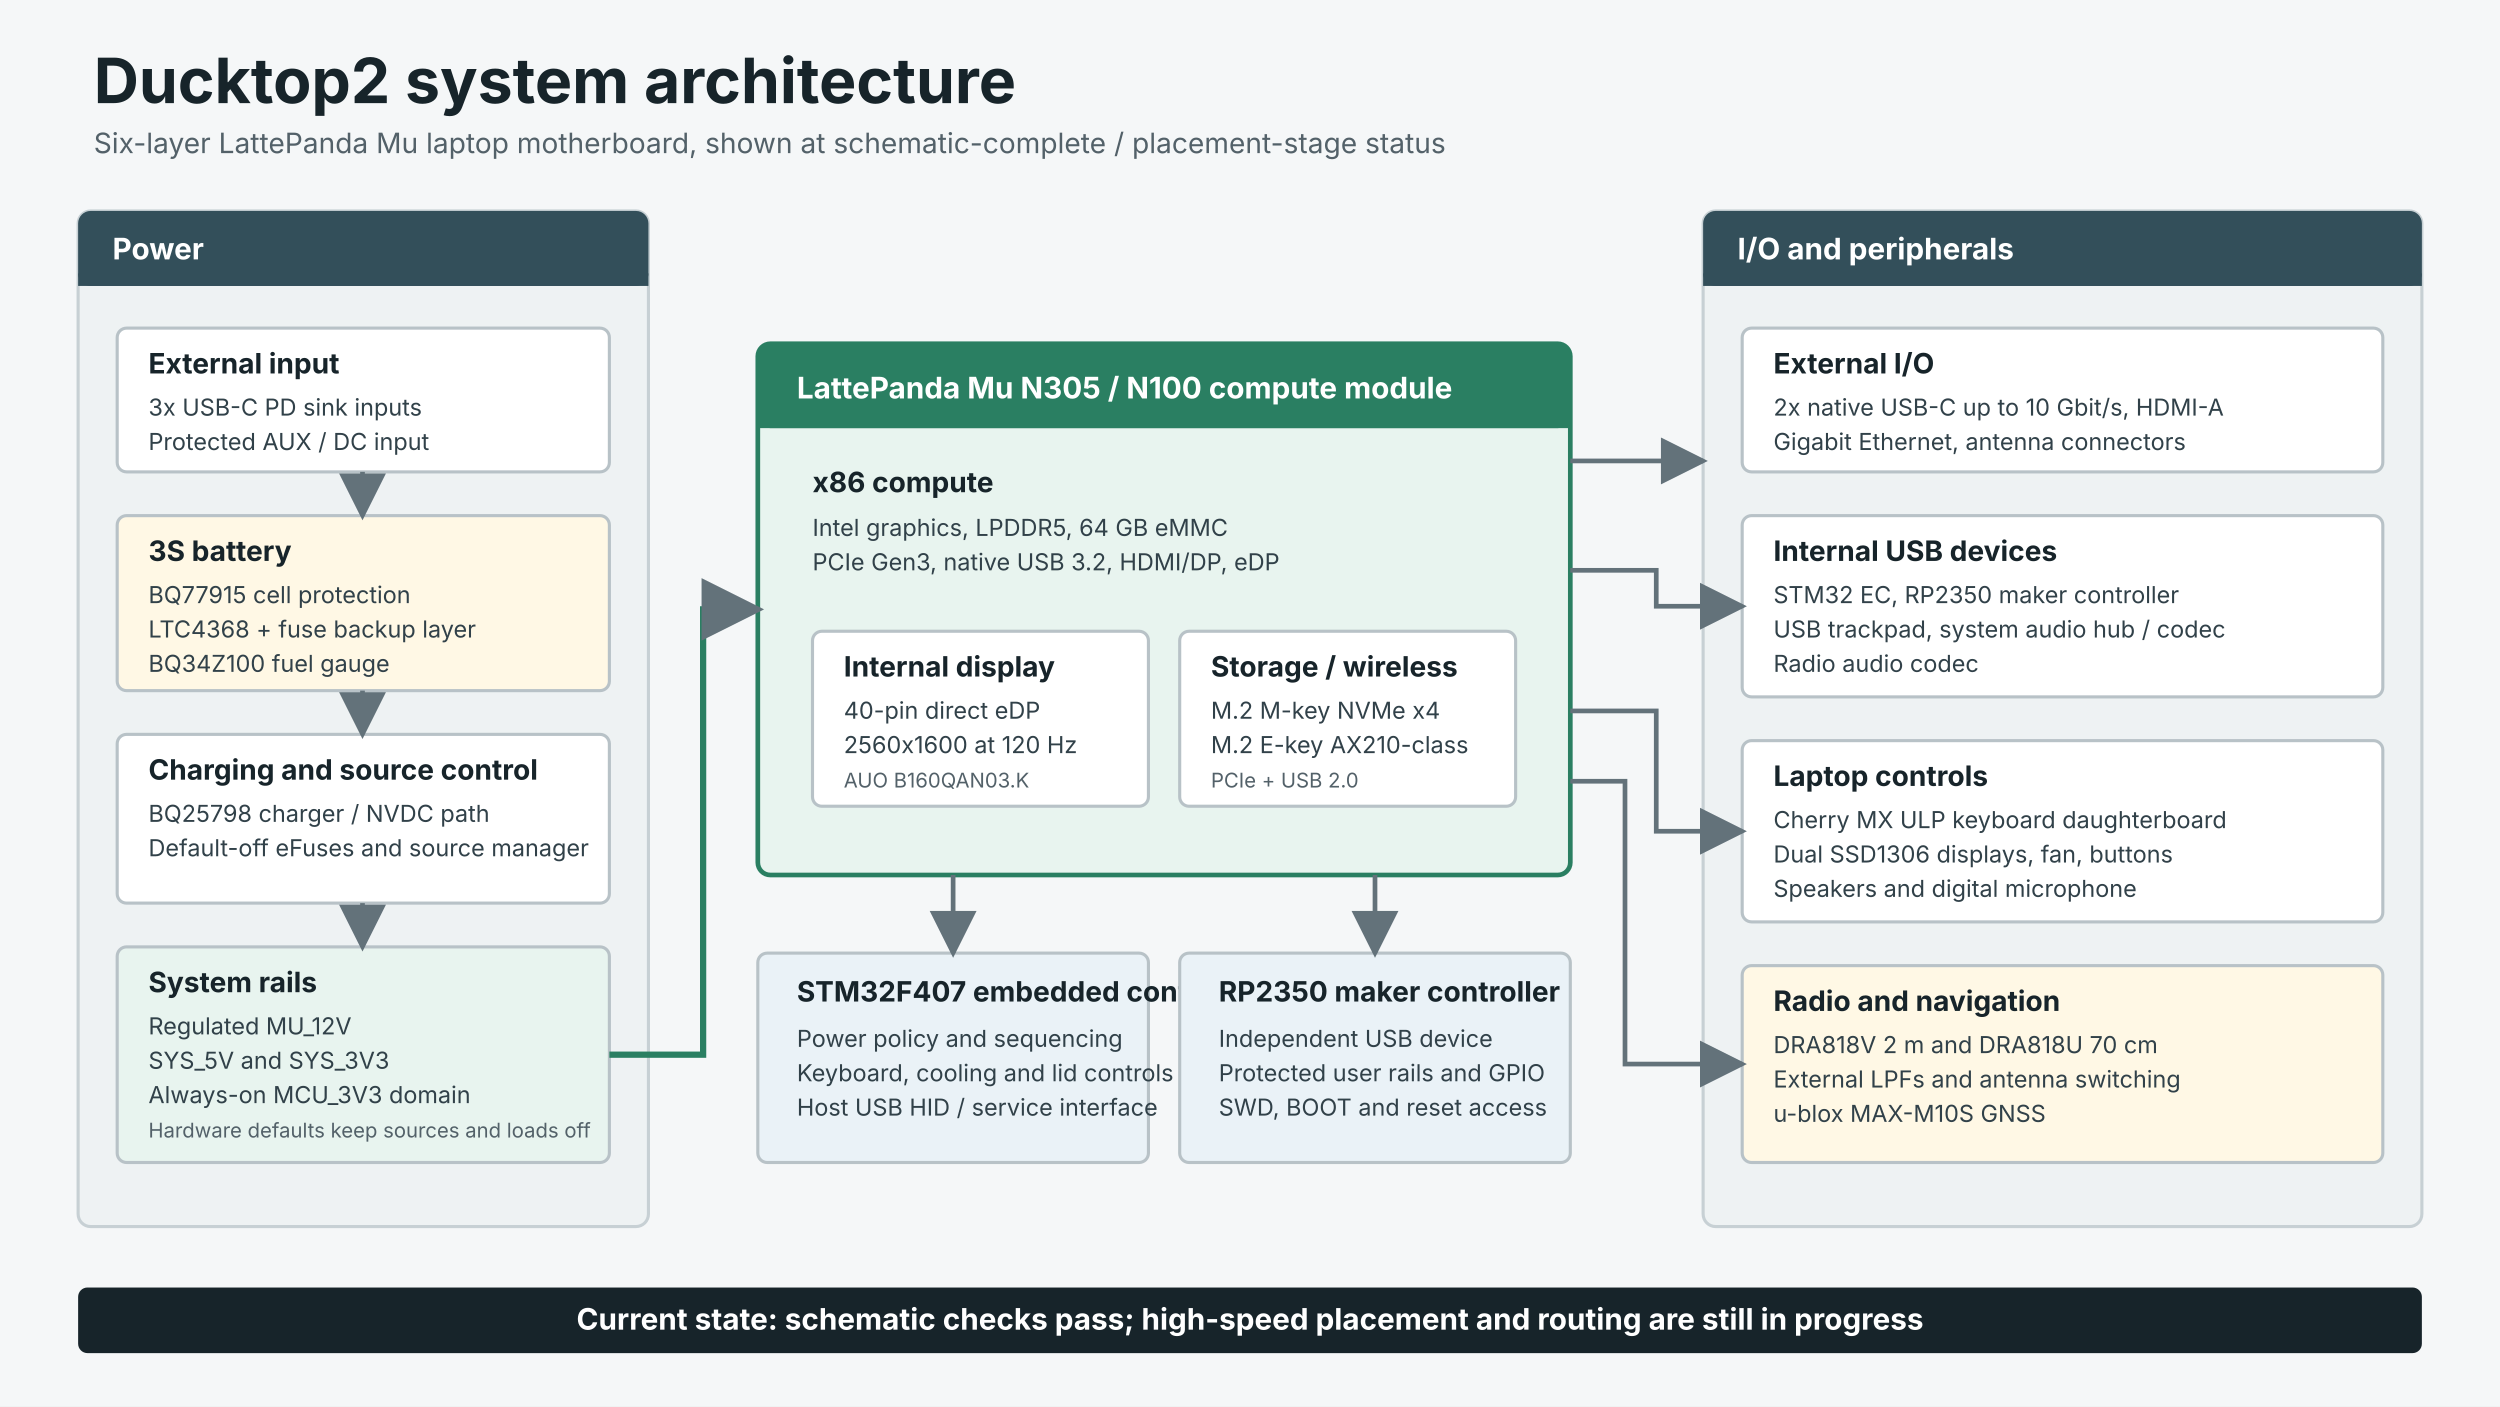
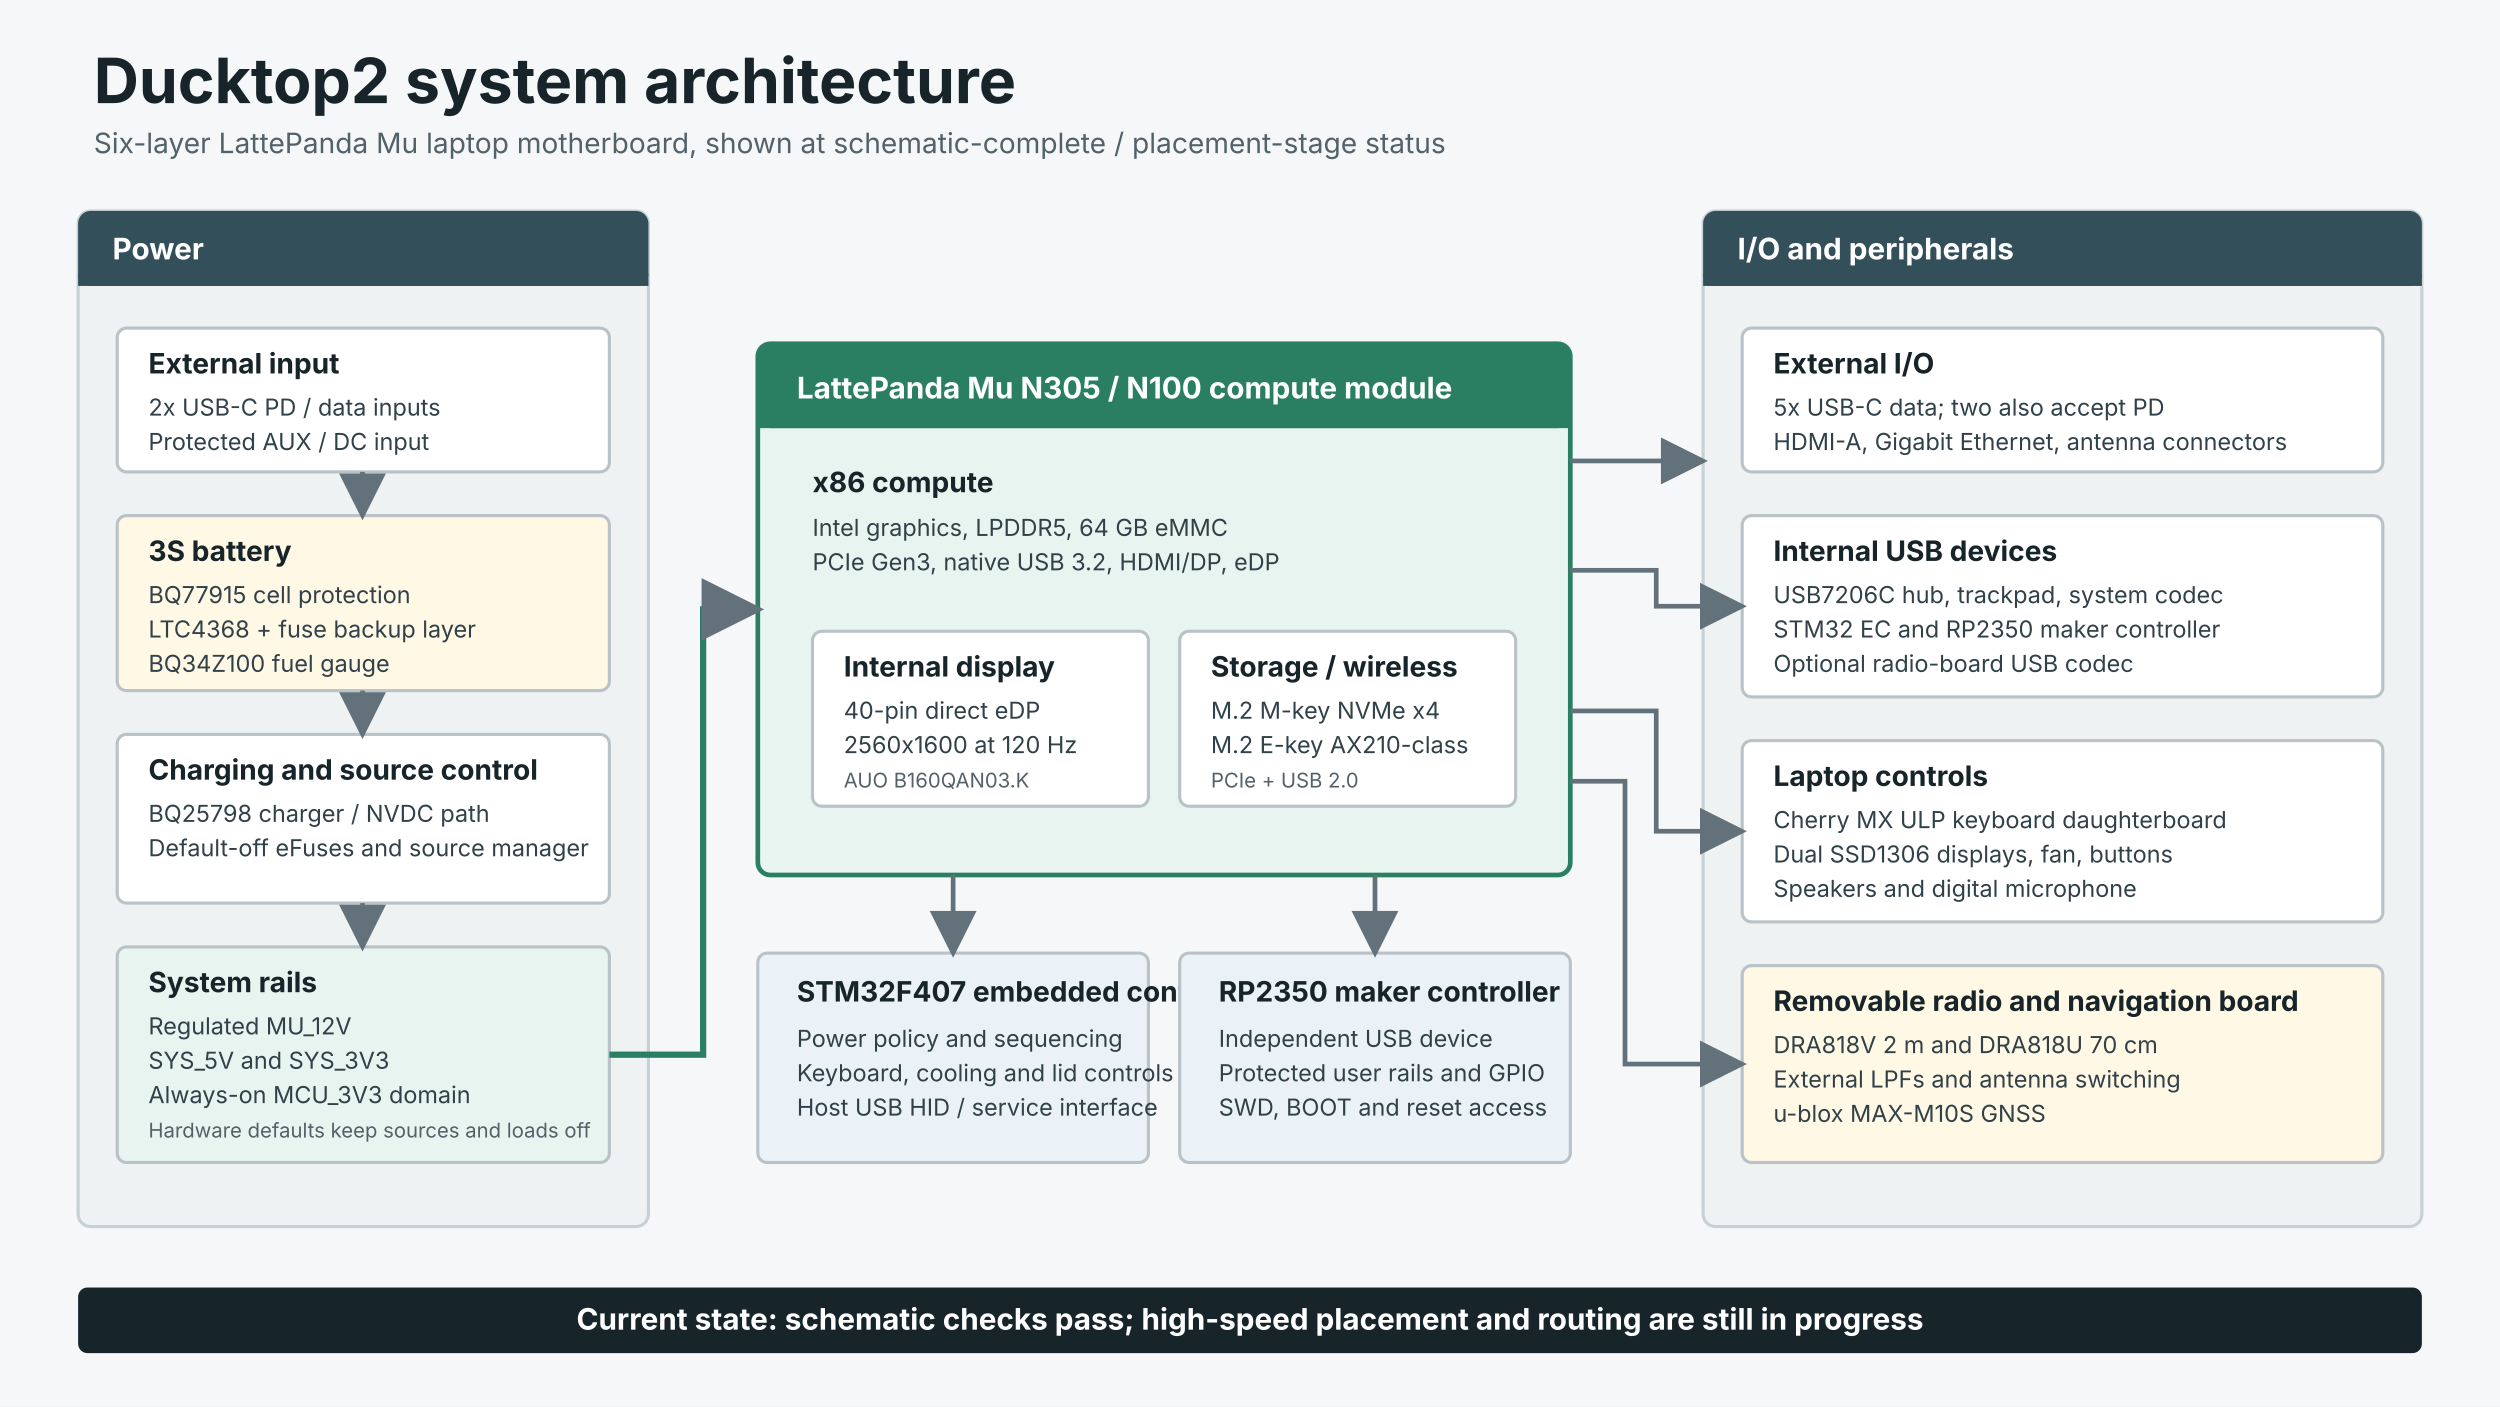
<svg xmlns="http://www.w3.org/2000/svg" width="1600" height="900" viewBox="0 0 1600 900" role="img" aria-labelledby="title desc">
  <defs>
    <marker id="arrow" markerWidth="10" markerHeight="10" refX="9" refY="5" orient="auto" markerUnits="strokeWidth">
      <path d="M0,0 L10,5 L0,10 z" fill="#63727a" />
    </marker>
    <style>
      .title { font: 700 40px -apple-system, BlinkMacSystemFont, "Segoe UI", sans-serif; fill: #17242a; }
      .subtitle { font: 400 18px -apple-system, BlinkMacSystemFont, "Segoe UI", sans-serif; fill: #536169; }
      .group-title { font: 700 19px -apple-system, BlinkMacSystemFont, "Segoe UI", sans-serif; fill: #ffffff; }
      .block-title { font: 700 18px -apple-system, BlinkMacSystemFont, "Segoe UI", sans-serif; fill: #17242a; }
      .body { font: 400 15px -apple-system, BlinkMacSystemFont, "Segoe UI", sans-serif; fill: #314149; }
      .small { font: 400 13px -apple-system, BlinkMacSystemFont, "Segoe UI", sans-serif; fill: #536169; }
      .line { fill: none; stroke: #63727a; stroke-width: 3; marker-end: url(#arrow); }
      .bus { fill: none; stroke: #2a7f62; stroke-width: 4; marker-end: url(#arrow); }
      .box { stroke: #b8c2c7; stroke-width: 2; rx: 6; }
    </style>
  </defs>
  <rect width="1600" height="900" fill="#f5f7f8" />
  <text x="60" y="66" class="title">Ducktop2 system architecture</text>
  <text x="60" y="98" class="subtitle">Six-layer LattePanda Mu laptop motherboard, shown at schematic-complete / placement-stage status</text>
  <rect x="50" y="135" width="365" height="650" rx="8" fill="#eef2f3" stroke="#c7d0d4" stroke-width="2" />
  <rect x="50" y="135" width="365" height="48" rx="8" fill="#334f5a" />
  <rect x="50" y="175" width="365" height="8" fill="#334f5a" />
  <text x="72" y="166" class="group-title">Power</text>
  <rect x="75" y="210" width="315" height="92" class="box" fill="#ffffff" />
  <text x="95" y="239" class="block-title">External input</text>
-   <text x="95" y="266" class="body">3x USB-C PD sink inputs</text>
+   <text x="95" y="266" class="body">2x USB-C PD / data inputs</text>
  <text x="95" y="288" class="body">Protected AUX / DC input</text>
  <rect x="75" y="330" width="315" height="112" class="box" fill="#fff8e5" />
  <text x="95" y="359" class="block-title">3S battery</text>
  <text x="95" y="386" class="body">BQ77915 cell protection</text>
  <text x="95" y="408" class="body">LTC4368 + fuse backup layer</text>
  <text x="95" y="430" class="body">BQ34Z100 fuel gauge</text>
  <rect x="75" y="470" width="315" height="108" class="box" fill="#ffffff" />
  <text x="95" y="499" class="block-title">Charging and source control</text>
  <text x="95" y="526" class="body">BQ25798 charger / NVDC path</text>
  <text x="95" y="548" class="body">Default-off eFuses and source manager</text>
  <rect x="75" y="606" width="315" height="138" class="box" fill="#e8f4ef" />
  <text x="95" y="635" class="block-title">System rails</text>
  <text x="95" y="662" class="body">Regulated MU_12V</text>
  <text x="95" y="684" class="body">SYS_5V and SYS_3V3</text>
  <text x="95" y="706" class="body">Always-on MCU_3V3 domain</text>
  <text x="95" y="728" class="small">Hardware defaults keep sources and loads off</text>
  <path d="M232 302 V330" class="line" />
  <path d="M232 442 V470" class="line" />
  <path d="M232 578 V606" class="line" />
  <rect x="485" y="220" width="520" height="340" rx="8" fill="#e8f4ef" stroke="#2a7f62" stroke-width="3" />
  <rect x="485" y="220" width="520" height="54" rx="8" fill="#2a7f62" />
  <rect x="485" y="266" width="520" height="8" fill="#2a7f62" />
  <text x="510" y="255" class="group-title">LattePanda Mu N305 / N100 compute module</text>
  <text x="520" y="315" class="block-title">x86 compute</text>
  <text x="520" y="343" class="body">Intel graphics, LPDDR5, 64 GB eMMC</text>
  <text x="520" y="365" class="body">PCIe Gen3, native USB 3.2, HDMI/DP, eDP</text>
  <rect x="520" y="404" width="215" height="112" class="box" fill="#ffffff" />
  <text x="540" y="433" class="block-title">Internal display</text>
  <text x="540" y="460" class="body">40-pin direct eDP</text>
  <text x="540" y="482" class="body">2560x1600 at 120 Hz</text>
  <text x="540" y="504" class="small">AUO B160QAN03.K</text>
  <rect x="755" y="404" width="215" height="112" class="box" fill="#ffffff" />
  <text x="775" y="433" class="block-title">Storage / wireless</text>
  <text x="775" y="460" class="body">M.2 M-key NVMe x4</text>
  <text x="775" y="482" class="body">M.2 E-key AX210-class</text>
  <text x="775" y="504" class="small">PCIe + USB 2.0</text>
  <path d="M390 675 H450 V390 H485" class="bus" />
  <rect x="1090" y="135" width="460" height="650" rx="8" fill="#eef2f3" stroke="#c7d0d4" stroke-width="2" />
  <rect x="1090" y="135" width="460" height="48" rx="8" fill="#334f5a" />
  <rect x="1090" y="175" width="460" height="8" fill="#334f5a" />
  <text x="1112" y="166" class="group-title">I/O and peripherals</text>
  <rect x="1115" y="210" width="410" height="92" class="box" fill="#ffffff" />
  <text x="1135" y="239" class="block-title">External I/O</text>
-   <text x="1135" y="266" class="body">2x native USB-C up to 10 Gbit/s, HDMI-A</text>
-   <text x="1135" y="288" class="body">Gigabit Ethernet, antenna connectors</text>
+   <text x="1135" y="266" class="body">5x USB-C data; two also accept PD</text>
+   <text x="1135" y="288" class="body">HDMI-A, Gigabit Ethernet, antenna connectors</text>
  <rect x="1115" y="330" width="410" height="116" class="box" fill="#ffffff" />
  <text x="1135" y="359" class="block-title">Internal USB devices</text>
-   <text x="1135" y="386" class="body">STM32 EC, RP2350 maker controller</text>
-   <text x="1135" y="408" class="body">USB trackpad, system audio hub / codec</text>
-   <text x="1135" y="430" class="body">Radio audio codec</text>
+   <text x="1135" y="386" class="body">USB7206C hub, trackpad, system codec</text>
+   <text x="1135" y="408" class="body">STM32 EC and RP2350 maker controller</text>
+   <text x="1135" y="430" class="body">Optional radio-board USB codec</text>
  <rect x="1115" y="474" width="410" height="116" class="box" fill="#ffffff" />
  <text x="1135" y="503" class="block-title">Laptop controls</text>
  <text x="1135" y="530" class="body">Cherry MX ULP keyboard daughterboard</text>
  <text x="1135" y="552" class="body">Dual SSD1306 displays, fan, buttons</text>
  <text x="1135" y="574" class="body">Speakers and digital microphone</text>
  <rect x="1115" y="618" width="410" height="126" class="box" fill="#fff8e5" />
-   <text x="1135" y="647" class="block-title">Radio and navigation</text>
+   <text x="1135" y="647" class="block-title">Removable radio and navigation board</text>
  <text x="1135" y="674" class="body">DRA818V 2 m and DRA818U 70 cm</text>
  <text x="1135" y="696" class="body">External LPFs and antenna switching</text>
  <text x="1135" y="718" class="body">u-blox MAX-M10S GNSS</text>
  <path d="M1005 295 H1090" class="line" />
  <path d="M1005 365 H1060 V388 H1115" class="line" />
  <path d="M1005 455 H1060 V532 H1115" class="line" />
  <path d="M1005 500 H1040 V681 H1115" class="line" />
  <rect x="485" y="610" width="250" height="134" class="box" fill="#eaf2f7" />
  <text x="510" y="641" class="block-title">STM32F407 embedded controller</text>
  <text x="510" y="670" class="body">Power policy and sequencing</text>
  <text x="510" y="692" class="body">Keyboard, cooling and lid controls</text>
  <text x="510" y="714" class="body">Host USB HID / service interface</text>
  <rect x="755" y="610" width="250" height="134" class="box" fill="#eaf2f7" />
  <text x="780" y="641" class="block-title">RP2350 maker controller</text>
  <text x="780" y="670" class="body">Independent USB device</text>
  <text x="780" y="692" class="body">Protected user rails and GPIO</text>
  <text x="780" y="714" class="body">SWD, BOOT and reset access</text>
  <path d="M610 560 V610" class="line" />
  <path d="M880 560 V610" class="line" />
  <rect x="50" y="824" width="1500" height="42" rx="6" fill="#17242a" />
  <text x="800" y="851" text-anchor="middle" class="group-title">Current state: schematic checks pass; high-speed placement and routing are still in progress</text>
</svg>
